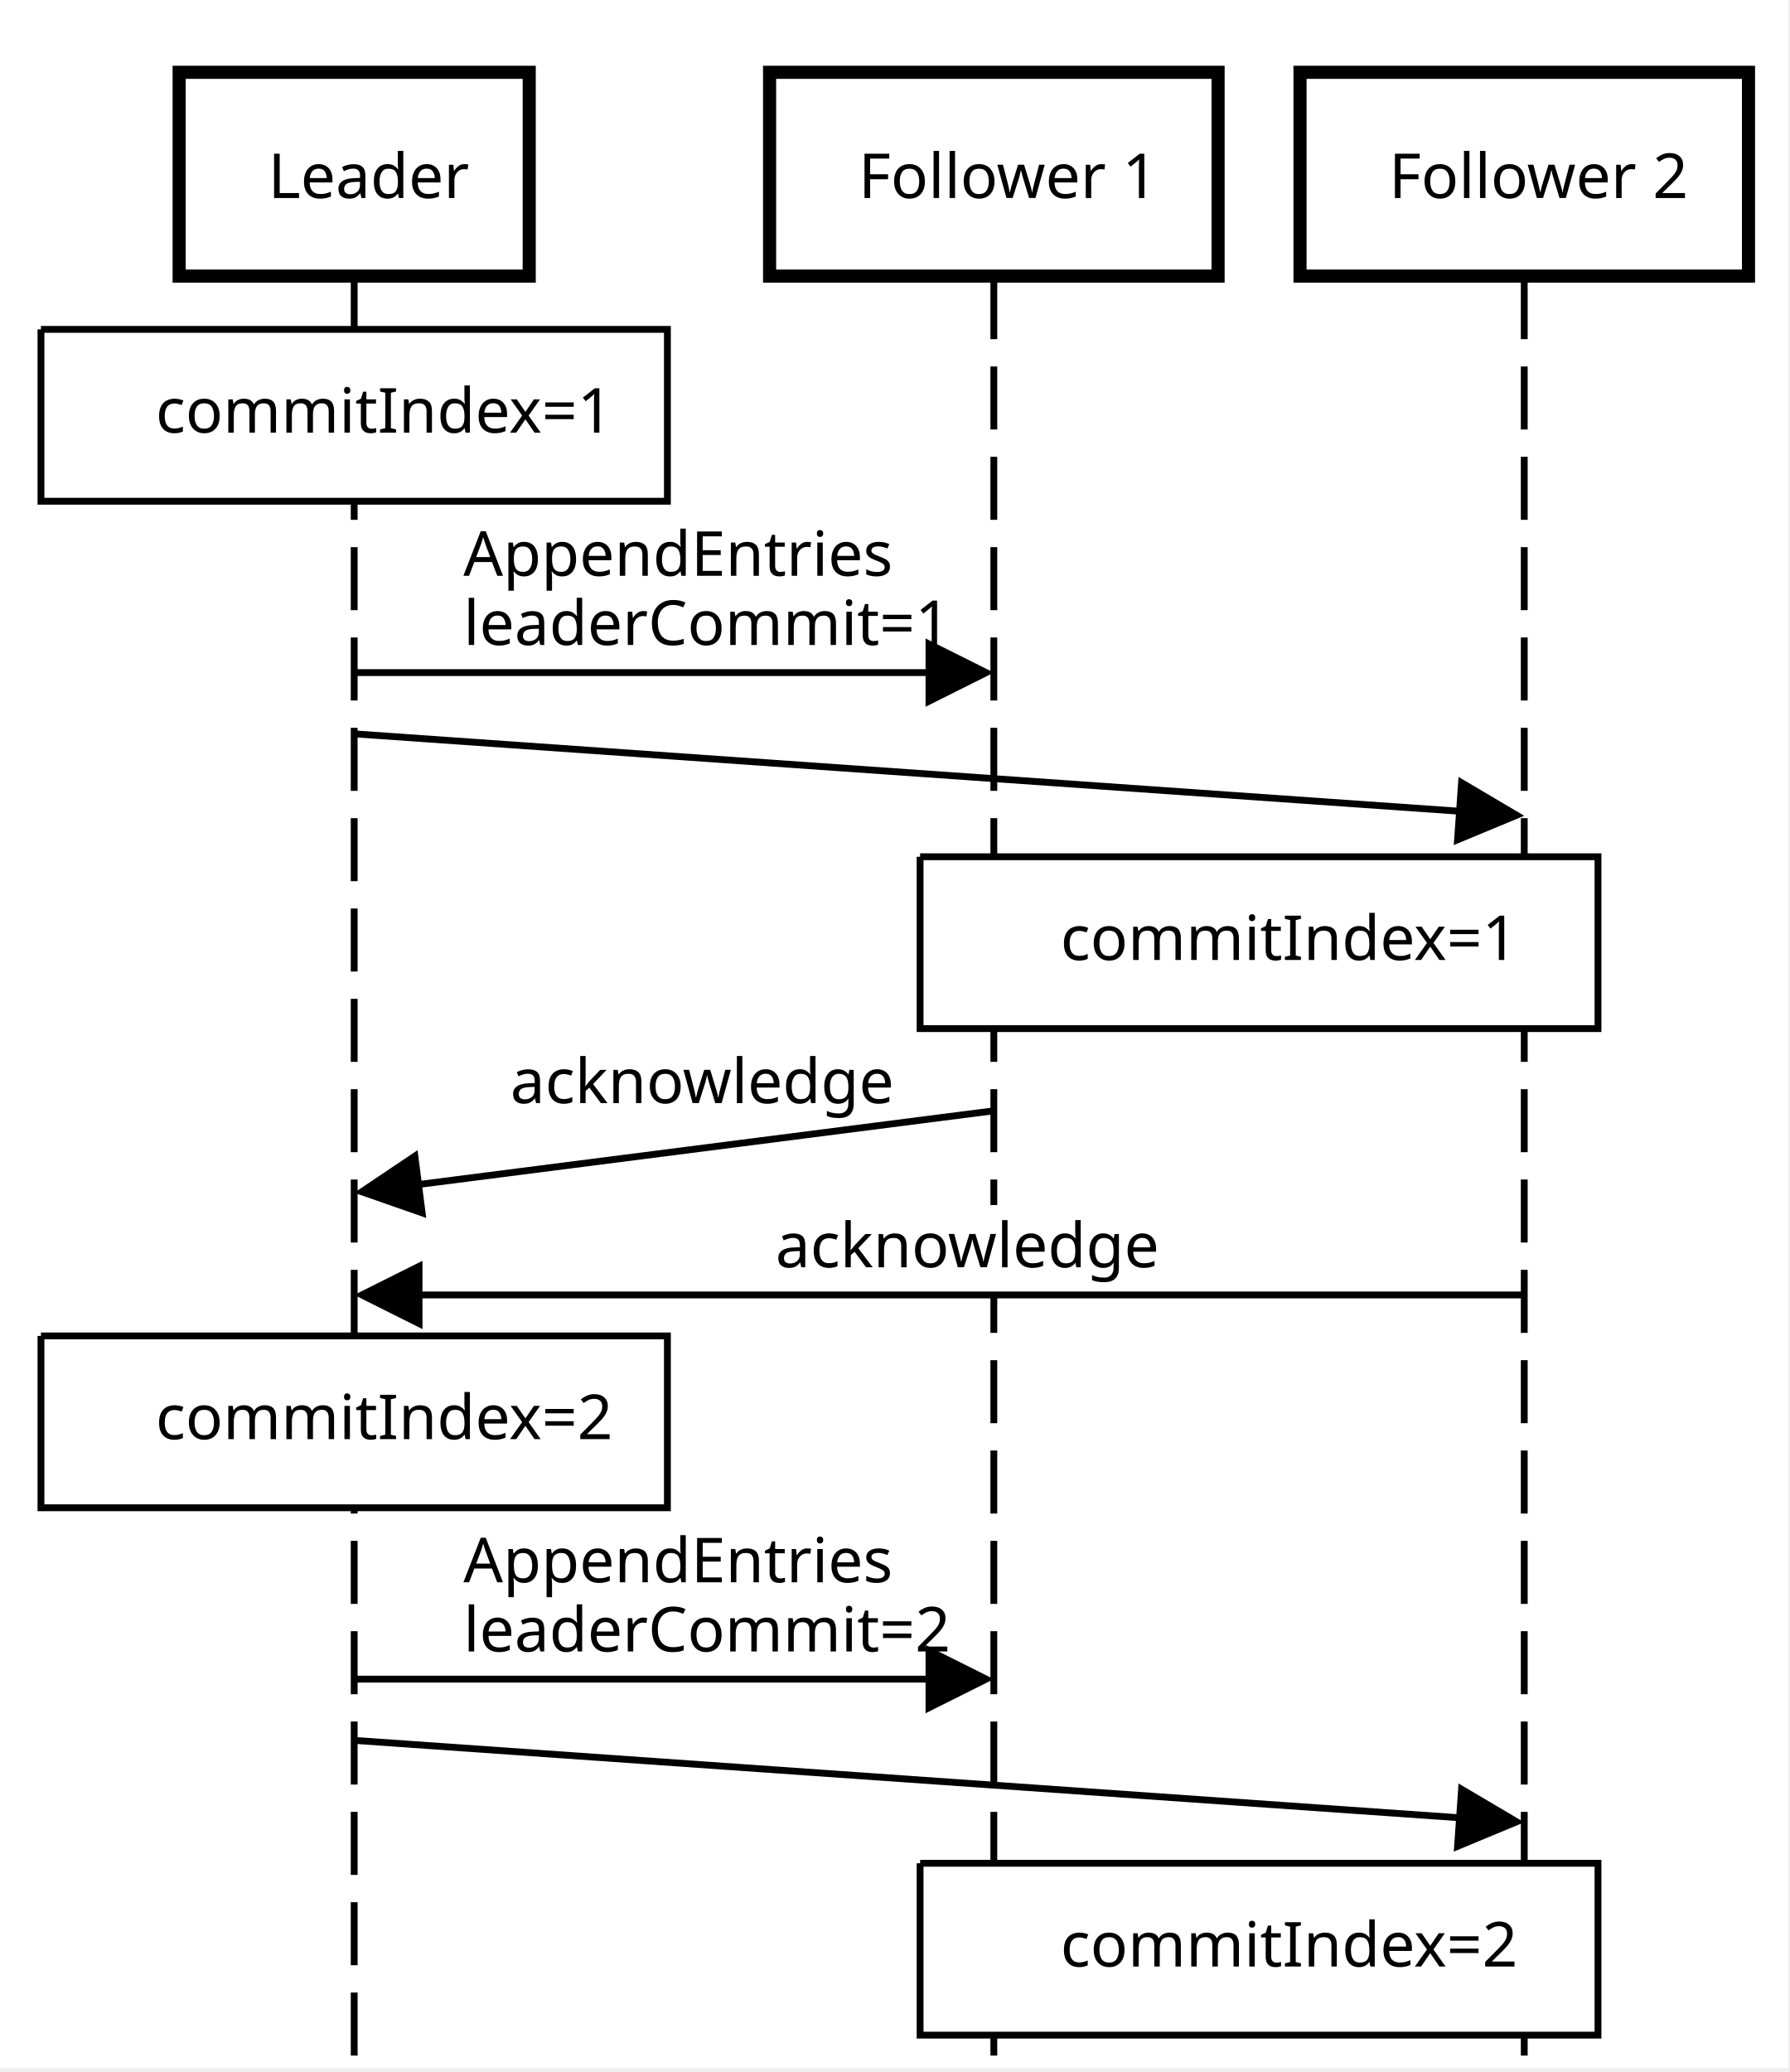
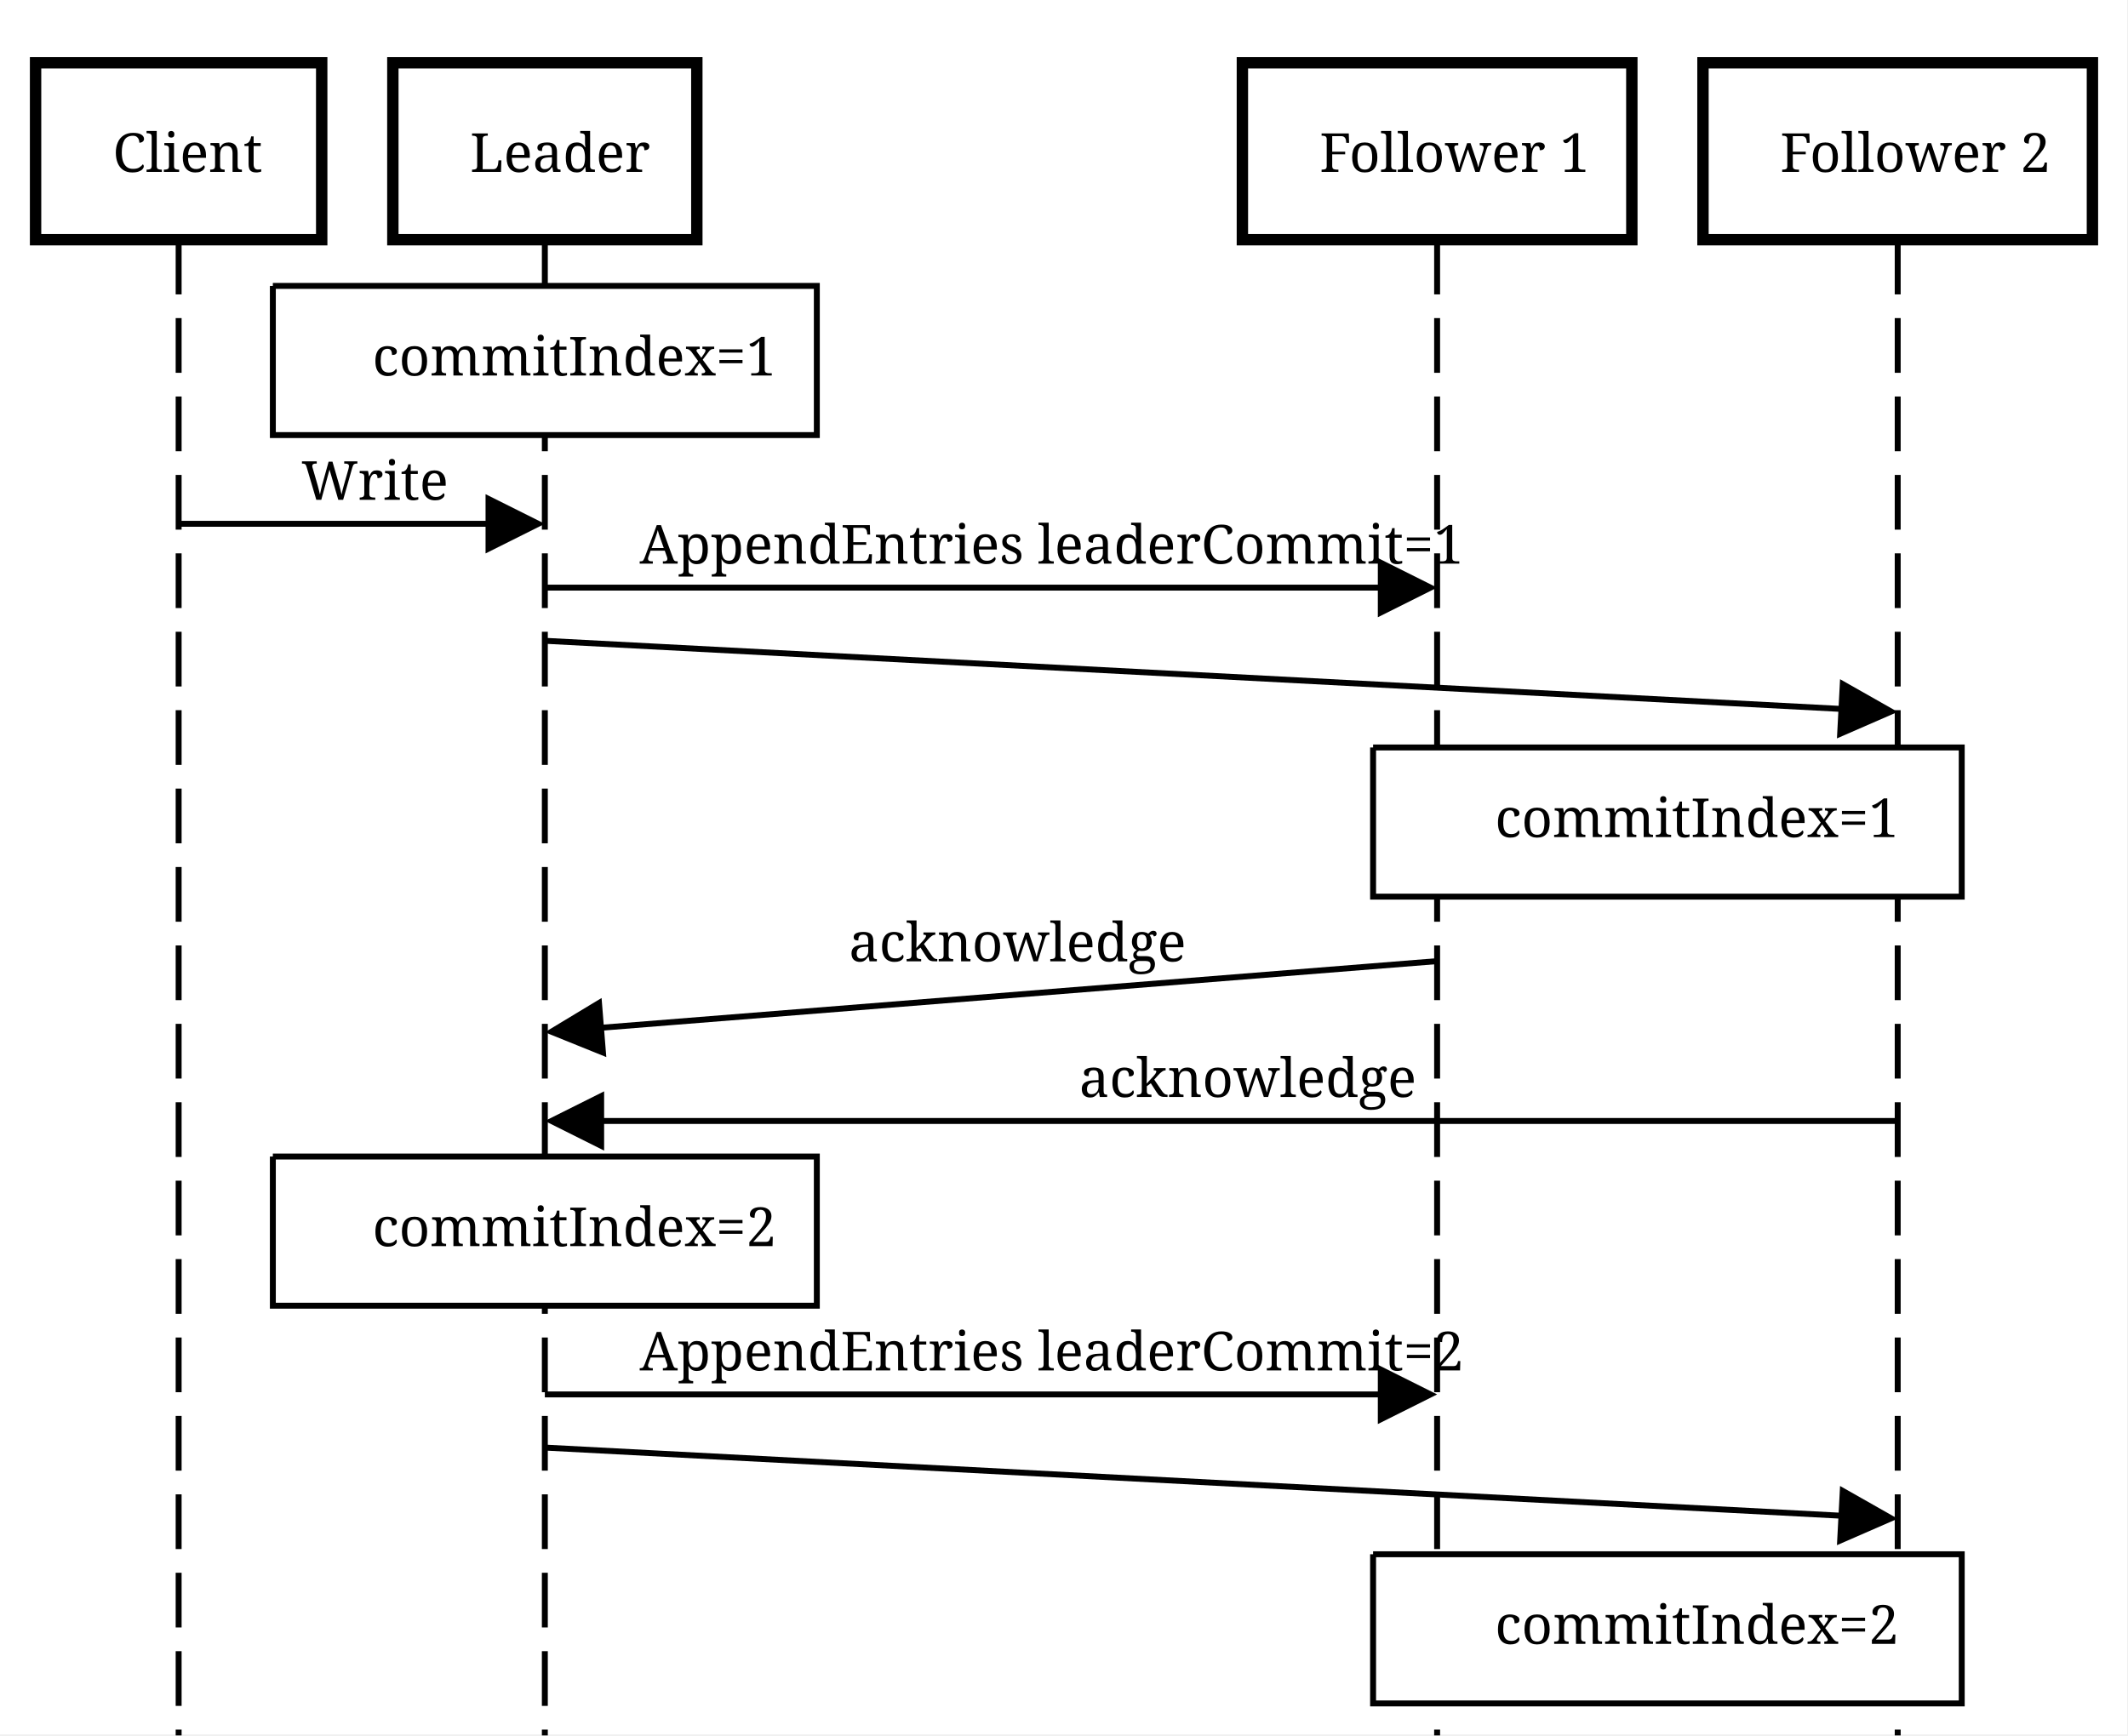
- <svg xmlns="http://www.w3.org/2000/svg" version="1.1" width="384.248" height="444.866" id="svg71">
-   <defs id="defs1" />
-   <g id="g71">
-     <g id="g1" />
-     <g id="g2" />
-     <g id="g3" />
-     <g id="g4" />
-     <g id="g5" />
-     <g id="g6" />
-     <g id="g7" />
-     <g id="g8" />
-     <g id="g9" />
-     <g id="g10" />
-     <g id="g11" />
-     <g id="g12" />
-     <g id="g13" />
-     <g id="g14" />
-     <g id="g15" />
-     <g id="g16" />
-     <g id="g17" />
-     <g id="g18" />
-     <g id="g19" />
-     <g id="g20" />
-     <g id="g21" />
-     <g id="g22" />
-     <g id="g23" />
-     <g id="g24" />
-     <g id="g25" />
-     <g id="g26" />
-     <g id="g27" />
-     <g id="g28" />
-     <g id="g29" />
-     <g id="g30" />
-     <g id="g31">
-       <rect fill="white" stroke="none" x="0" y="0" width="384" height="444" id="rect30" />
+ <svg xmlns="http://www.w3.org/2000/svg" version="1.1" width="526.217" height="429.253">
+   <defs />
+   <g>
+     <g />
+     <g />
+     <g />
+     <g />
+     <g />
+     <g />
+     <g />
+     <g />
+     <g />
+     <g />
+     <g />
+     <g />
+     <g />
+     <g />
+     <g />
+     <g />
+     <g />
+     <g />
+     <g />
+     <g />
+     <g />
+     <g />
+     <g />
+     <g />
+     <g />
+     <g />
+     <g />
+     <g />
+     <g />
+     <g />
+     <g />
+     <g />
+     <g />
+     <g />
+     <g>
+       <rect fill="white" stroke="none" x="0" y="0" width="526" height="429" />
    </g>
-     <g id="g32" />
-     <g id="g34">
-       <path fill="none" stroke="black" paint-order="fill stroke markers" d=" M 76.054 59.284 L 76.054 444.866" stroke-miterlimit="10" stroke-width="1.466" stroke-dasharray="13.532,5.864" id="path32" />
-       <path fill="none" stroke="black" paint-order="fill stroke markers" d=" M 213.404 59.284 L 213.404 444.866" stroke-miterlimit="10" stroke-width="1.466" stroke-dasharray="13.532,5.864" id="path33" />
-       <path fill="none" stroke="black" paint-order="fill stroke markers" d=" M 327.3 59.284 L 327.3 444.866" stroke-miterlimit="10" stroke-width="1.466" stroke-dasharray="13.532,5.864" id="path34" />
+     <g />
+     <g>
+       <path fill="none" stroke="black" paint-order="fill stroke markers" d=" M 44.174 59.284 L 44.174 429.253" stroke-miterlimit="10" stroke-width="1.466" stroke-dasharray="13.532,5.864" />
+       <path fill="none" stroke="black" paint-order="fill stroke markers" d=" M 134.73 59.284 L 134.73 429.253" stroke-miterlimit="10" stroke-width="1.466" stroke-dasharray="13.532,5.864" />
+       <path fill="none" stroke="black" paint-order="fill stroke markers" d=" M 355.373 59.284 L 355.373 429.253" stroke-miterlimit="10" stroke-width="1.466" stroke-dasharray="13.532,5.864" />
+       <path fill="none" stroke="black" paint-order="fill stroke markers" d=" M 469.269 59.284 L 469.269 429.253" stroke-miterlimit="10" stroke-width="1.466" stroke-dasharray="13.532,5.864" />
    </g>
-     <g id="g42">
-       <path fill="none" stroke="none" id="path35" />
-       <g id="g36">
-         <path fill="white" stroke="black" paint-order="fill stroke markers" d=" M 38.469 15.526 L 113.639 15.526 L 113.639 59.284 L 38.469 59.284 L 38.469 15.526 Z" stroke-miterlimit="10" stroke-width="2.815" stroke-dasharray="" id="path36" />
+     <g>
+       <path fill="none" stroke="none" />
+       <g>
+         <path fill="white" stroke="black" paint-order="fill stroke markers" d=" M 8.796 15.526 L 79.553 15.526 L 79.553 59.284 L 8.796 59.284 L 8.796 15.526 Z" stroke-miterlimit="10" stroke-width="2.815" stroke-dasharray="" />
      </g>
-       <g id="g37">
-         <text fill="black" stroke="none" font-family="Serif" font-size="10pt" font-style="normal" font-weight="normal" text-decoration="normal" x="57.556" y="42.515" text-anchor="start" dominant-baseline="alphabetic" xml:space="preserve" style="-inkscape-font-specification:CMU Serif;font-family:CMU Serif;font-weight:normal;font-style:normal;font-stretch:normal;font-variant:normal;font-size:13.333px;font-variant-ligatures:normal;font-variant-caps:normal;font-variant-numeric:normal;font-variant-east-asian:normal;dominant-baseline:alphabetic;text-anchor:start;fill:#000000;stroke:none" id="text36">Leader</text>
+       <g>
+         <text fill="black" stroke="none" font-family="Serif" font-size="10pt" font-style="normal" font-weight="normal" text-decoration="normal" x="27.883" y="42.515" text-anchor="start" dominant-baseline="alphabetic" xml:space="preserve">Client</text>
      </g>
-       <path fill="none" stroke="none" id="path37" />
-       <g id="g38">
-         <path fill="white" stroke="black" paint-order="fill stroke markers" d=" M 165.252 15.526 L 261.557 15.526 L 261.557 59.284 L 165.252 59.284 L 165.252 15.526 Z" stroke-miterlimit="10" stroke-width="2.815" stroke-dasharray="" id="path38" />
+       <path fill="none" stroke="none" />
+       <g>
+         <path fill="white" stroke="black" paint-order="fill stroke markers" d=" M 97.145 15.526 L 172.315 15.526 L 172.315 59.284 L 97.145 59.284 L 97.145 15.526 Z" stroke-miterlimit="10" stroke-width="2.815" stroke-dasharray="" />
      </g>
-       <g id="g39">
-         <text fill="black" stroke="none" font-family="Serif" font-size="10pt" font-style="normal" font-weight="normal" text-decoration="normal" x="184.34" y="42.515" text-anchor="start" dominant-baseline="alphabetic" xml:space="preserve" id="text38" style="-inkscape-font-specification:CMU Serif;font-family:CMU Serif;font-weight:normal;font-style:normal;font-stretch:normal;font-variant:normal;font-size:13.333px;font-variant-ligatures:normal;font-variant-caps:normal;font-variant-numeric:normal;font-variant-east-asian:normal;dominant-baseline:alphabetic;text-anchor:start;fill:#000000;stroke:none">Follower 1</text>
+       <g>
+         <text fill="black" stroke="none" font-family="Serif" font-size="10pt" font-style="normal" font-weight="normal" text-decoration="normal" x="116.232" y="42.515" text-anchor="start" dominant-baseline="alphabetic" xml:space="preserve">Leader</text>
      </g>
-       <path fill="none" stroke="none" id="path39" />
-       <g id="g40">
-         <path fill="white" stroke="black" paint-order="fill stroke markers" d=" M 279.148 15.526 L 375.452 15.526 L 375.452 59.284 L 279.148 59.284 L 279.148 15.526 Z" stroke-miterlimit="10" stroke-width="2.815" stroke-dasharray="" id="path40" />
+       <path fill="none" stroke="none" />
+       <g>
+         <path fill="white" stroke="black" paint-order="fill stroke markers" d=" M 307.221 15.526 L 403.525 15.526 L 403.525 59.284 L 307.221 59.284 L 307.221 15.526 Z" stroke-miterlimit="10" stroke-width="2.815" stroke-dasharray="" />
      </g>
-       <g id="g41">
-         <text fill="black" stroke="none" font-family="Serif" font-size="10pt" font-style="normal" font-weight="normal" text-decoration="normal" x="298.235" y="42.515" text-anchor="start" dominant-baseline="alphabetic" xml:space="preserve" style="-inkscape-font-specification:CMU Serif;font-family:CMU Serif;font-weight:normal;font-style:normal;font-stretch:normal;font-variant:normal;font-size:13.333px;font-variant-ligatures:normal;font-variant-caps:normal;font-variant-numeric:normal;font-variant-east-asian:normal;dominant-baseline:alphabetic;text-anchor:start;fill:#000000;stroke:none" id="text40">Follower 2</text>
+       <g>
+         <text fill="black" stroke="none" font-family="Serif" font-size="10pt" font-style="normal" font-weight="normal" text-decoration="normal" x="326.309" y="42.515" text-anchor="start" dominant-baseline="alphabetic" xml:space="preserve">Follower 1</text>
+       </g>
+       <path fill="none" stroke="none" />
+       <g>
+         <path fill="white" stroke="black" paint-order="fill stroke markers" d=" M 421.117 15.526 L 517.421 15.526 L 517.421 59.284 L 421.117 59.284 L 421.117 15.526 Z" stroke-miterlimit="10" stroke-width="2.815" stroke-dasharray="" />
+       </g>
+       <g>
+         <text fill="black" stroke="none" font-family="Serif" font-size="10pt" font-style="normal" font-weight="normal" text-decoration="normal" x="440.204" y="42.515" text-anchor="start" dominant-baseline="alphabetic" xml:space="preserve">Follower 2</text>
      </g>
    </g>
-     <g id="g70">
-       <path fill="white" stroke="black" paint-order="fill stroke markers" d=" M 8.796 70.719 L 143.311 70.719 L 143.311 107.616 L 8.796 107.616 L 8.796 70.719" stroke-miterlimit="10" stroke-width="1.466" stroke-dasharray="" id="path42" />
-       <g id="g43">
-         <text fill="black" stroke="none" font-family="Serif" font-size="10pt" font-style="normal" font-weight="normal" text-decoration="normal" x="33.424" y="92.88" text-anchor="start" dominant-baseline="alphabetic" xml:space="preserve" style="-inkscape-font-specification:CMU Serif;font-family:CMU Serif;font-weight:normal;font-style:normal;font-stretch:normal;font-variant:normal;font-size:13.333px;font-variant-ligatures:normal;font-variant-caps:normal;font-variant-numeric:normal;font-variant-east-asian:normal;dominant-baseline:alphabetic;text-anchor:start;fill:#000000;stroke:none" id="text42">commitIndex=1</text>
+     <g>
+       <path fill="white" stroke="black" paint-order="fill stroke markers" d=" M 67.472 70.719 L 201.987 70.719 L 201.987 107.616 L 67.472 107.616 L 67.472 70.719" stroke-miterlimit="10" stroke-width="1.466" stroke-dasharray="" />
+       <g>
+         <text fill="black" stroke="none" font-family="Serif" font-size="10pt" font-style="normal" font-weight="normal" text-decoration="normal" x="92.1" y="92.88" text-anchor="start" dominant-baseline="alphabetic" xml:space="preserve">commitIndex=1</text>
      </g>
-       <g id="g45">
-         <rect fill="white" stroke="none" x="97.059" y="110.255" width="84.861" height="19.305" id="rect43" />
-         <rect fill="white" stroke="none" x="97.059" y="125.105" width="95.34" height="19.305" id="rect44" />
-         <text fill="black" stroke="none" font-family="Serif" font-size="10pt" font-style="normal" font-weight="normal" text-decoration="normal" x="99.509" y="123.62" text-anchor="start" dominant-baseline="alphabetic" xml:space="preserve" style="-inkscape-font-specification:CMU Serif;font-family:CMU Serif;font-weight:normal;font-style:normal;font-stretch:normal;font-variant:normal;font-size:13.333px;font-variant-ligatures:normal;font-variant-caps:normal;font-variant-numeric:normal;font-variant-east-asian:normal;dominant-baseline:alphabetic;text-anchor:start;fill:#000000;stroke:none" id="text44">AppendEntries</text>
-         <text fill="black" stroke="none" font-family="Serif" font-size="10pt" font-style="normal" font-weight="normal" text-decoration="normal" x="99.509" y="138.47" text-anchor="start" dominant-baseline="alphabetic" xml:space="preserve" style="-inkscape-font-specification:CMU Serif;font-family:CMU Serif;font-weight:normal;font-style:normal;font-stretch:normal;font-variant:normal;font-size:13.333px;font-variant-ligatures:normal;font-variant-caps:normal;font-variant-numeric:normal;font-variant-east-asian:normal;dominant-baseline:alphabetic;text-anchor:start;fill:#000000;stroke:none" id="text45">leaderCommit=1</text>
+       <g>
+         <rect fill="white" stroke="none" x="72.093" y="110.255" width="34.717" height="19.305" />
+         <text fill="black" stroke="none" font-family="Serif" font-size="10pt" font-style="normal" font-weight="normal" text-decoration="normal" x="74.544" y="123.62" text-anchor="start" dominant-baseline="alphabetic" xml:space="preserve">Write</text>
      </g>
-       <g id="g47">
-         <path fill="none" stroke="black" paint-order="fill stroke markers" d=" M 76.054 144.41 L 198.921 144.41" stroke-miterlimit="10" stroke-width="1.466" stroke-dasharray="" id="path45" />
-         <g transform="translate(213.4045,144.4101) translate(-213.4045,-144.4101)" id="g46">
-           <path fill="black" stroke="none" paint-order="stroke fill markers" d=" M 198.745 137.08 L 213.404 144.41 L 198.745 151.74 Z" id="path46" />
+       <g>
+         <path fill="none" stroke="black" paint-order="fill stroke markers" d=" M 44.174 129.56 L 120.246 129.56" stroke-miterlimit="10" stroke-width="1.466" stroke-dasharray="" />
+         <g transform="translate(134.7297,129.5599) translate(-134.7297,-129.5599)">
+           <path fill="black" stroke="none" paint-order="stroke fill markers" d=" M 120.07 122.23 L 134.73 129.56 L 120.07 136.89 Z" />
        </g>
      </g>
-       <g id="g48" />
-       <g id="g51">
-         <path fill="none" stroke="black" paint-order="fill stroke markers" d=" M 76.054 157.558 L 312.852 174.138" stroke-miterlimit="10" stroke-width="1.466" stroke-dasharray="" id="path48" />
-         <g transform="translate(327.3003,175.1499) rotate(4.005192,0,0) translate(-327.3003,-175.1499)" id="g50">
-           <path fill="black" stroke="none" paint-order="stroke fill markers" d=" M 312.64 167.82 L 327.3 175.15 L 312.64 182.48 Z" id="path49" />
-           <g transform="rotate(-4.005192,0,0)" id="g49" />
+       <g>
+         <rect fill="white" stroke="none" x="155.735" y="126.042" width="178.633" height="19.305" />
+         <text fill="black" stroke="none" font-family="Serif" font-size="10pt" font-style="normal" font-weight="normal" text-decoration="normal" x="158.185" y="139.407" text-anchor="start" dominant-baseline="alphabetic" xml:space="preserve">AppendEntries leaderCommit=1</text>
+       </g>
+       <g>
+         <path fill="none" stroke="black" paint-order="fill stroke markers" d=" M 134.73 145.347 L 340.89 145.347" stroke-miterlimit="10" stroke-width="1.466" stroke-dasharray="" />
+         <g transform="translate(355.3735,145.3468) translate(-355.3735,-145.3468)">
+           <path fill="black" stroke="none" paint-order="stroke fill markers" d=" M 340.714 138.017 L 355.373 145.347 L 340.714 152.677 Z" />
        </g>
      </g>
-       <path fill="white" stroke="black" paint-order="fill stroke markers" d=" M 197.572 183.946 L 343.133 183.946 L 343.133 220.843 L 197.572 220.843 L 197.572 183.946" stroke-miterlimit="10" stroke-width="1.466" stroke-dasharray="" id="path51" />
-       <g id="g52">
-         <text fill="black" stroke="none" font-family="Serif" font-size="10pt" font-style="normal" font-weight="normal" text-decoration="normal" x="227.723" y="206.107" text-anchor="start" dominant-baseline="alphabetic" xml:space="preserve" style="-inkscape-font-specification:CMU Serif;font-family:CMU Serif;font-weight:normal;font-style:normal;font-stretch:normal;font-variant:normal;font-size:13.333px;font-variant-ligatures:normal;font-variant-caps:normal;font-variant-numeric:normal;font-variant-east-asian:normal;dominant-baseline:alphabetic;text-anchor:start;fill:#000000;stroke:none" id="text51">commitIndex=1</text>
-       </g>
-       <g id="g53">
-         <rect fill="white" stroke="none" x="107.118" y="223.482" width="75.221" height="19.305" id="rect52" />
-         <text fill="black" stroke="none" font-family="Serif" font-size="10pt" font-style="normal" font-weight="normal" text-decoration="normal" x="109.569" y="236.847" text-anchor="start" dominant-baseline="alphabetic" xml:space="preserve" style="-inkscape-font-specification:CMU Serif;font-family:CMU Serif;font-weight:normal;font-style:normal;font-stretch:normal;font-variant:normal;font-size:13.333px;font-variant-ligatures:normal;font-variant-caps:normal;font-variant-numeric:normal;font-variant-east-asian:normal;dominant-baseline:alphabetic;text-anchor:start;fill:#000000;stroke:none" id="text52">acknowledge</text>
-       </g>
-       <g id="g56">
-         <path fill="none" stroke="black" paint-order="fill stroke markers" d=" M 213.404 238.494 L 90.42 254.246" stroke-miterlimit="10" stroke-width="1.466" stroke-dasharray="" id="path53" />
-         <g transform="translate(76.05361,256.086) rotate(-7.298647,0,0) translate(-76.05361,-256.086)" id="g55">
-           <path fill="black" stroke="none" paint-order="stroke fill markers" d=" M 90.713 248.756 L 76.054 256.086 L 90.713 263.416 Z" id="path54" />
-           <g transform="rotate(7.298647,0,0)" id="g54" />
+       <g />
+       <g>
+         <path fill="none" stroke="black" paint-order="fill stroke markers" d=" M 134.73 158.495 L 454.805 175.326" stroke-miterlimit="10" stroke-width="1.466" stroke-dasharray="" />
+         <g transform="translate(469.2693,176.0866) rotate(3.010125,0,0) translate(-469.2693,-176.0866)">
+           <path fill="black" stroke="none" paint-order="stroke fill markers" d=" M 454.609 168.757 L 469.269 176.087 L 454.609 183.417 Z" />
+           <g transform="rotate(-3.010125,0,0)" />
        </g>
      </g>
-       <g id="g57">
-         <rect fill="white" stroke="none" x="164.066" y="258.725" width="75.221" height="19.305" id="rect56" />
-         <text fill="black" stroke="none" font-family="Serif" font-size="10pt" font-style="normal" font-weight="normal" text-decoration="normal" x="166.516" y="272.09" text-anchor="start" dominant-baseline="alphabetic" xml:space="preserve" style="-inkscape-font-specification:CMU Serif;font-family:CMU Serif;font-weight:normal;font-style:normal;font-stretch:normal;font-variant:normal;font-size:13.333px;font-variant-ligatures:normal;font-variant-caps:normal;font-variant-numeric:normal;font-variant-east-asian:normal;dominant-baseline:alphabetic;text-anchor:start;fill:#000000;stroke:none" id="text56">acknowledge</text>
+       <path fill="white" stroke="black" paint-order="fill stroke markers" d=" M 339.541 184.883 L 485.102 184.883 L 485.102 221.78 L 339.541 221.78 L 339.541 184.883" stroke-miterlimit="10" stroke-width="1.466" stroke-dasharray="" />
+       <g>
+         <text fill="black" stroke="none" font-family="Serif" font-size="10pt" font-style="normal" font-weight="normal" text-decoration="normal" x="369.692" y="207.044" text-anchor="start" dominant-baseline="alphabetic" xml:space="preserve">commitIndex=1</text>
      </g>
-       <g id="g59">
-         <path fill="none" stroke="black" paint-order="fill stroke markers" d=" M 327.3 278.03 L 90.537 278.03" stroke-miterlimit="10" stroke-width="1.466" stroke-dasharray="" id="path57" />
-         <g transform="translate(76.05361,278.03) translate(-76.05361,-278.03)" id="g58">
-           <path fill="black" stroke="none" paint-order="stroke fill markers" d=" M 90.713 270.7 L 76.054 278.03 L 90.713 285.36 Z" id="path58" />
+       <g>
+         <rect fill="white" stroke="none" x="207.441" y="224.418" width="75.221" height="19.305" />
+         <text fill="black" stroke="none" font-family="Serif" font-size="10pt" font-style="normal" font-weight="normal" text-decoration="normal" x="209.891" y="237.783" text-anchor="start" dominant-baseline="alphabetic" xml:space="preserve">acknowledge</text>
+       </g>
+       <g>
+         <path fill="none" stroke="black" paint-order="fill stroke markers" d=" M 355.373 237.731 L 149.168 254.172" stroke-miterlimit="10" stroke-width="1.466" stroke-dasharray="" />
+         <g transform="translate(134.7297,255.3227) rotate(-4.558506,0,0) translate(-134.7297,-255.3227)">
+           <path fill="black" stroke="none" paint-order="stroke fill markers" d=" M 149.39 247.993 L 134.73 255.323 L 149.39 262.653 Z" />
+           <g transform="rotate(4.558506,0,0)" />
        </g>
      </g>
-       <path fill="white" stroke="black" paint-order="fill stroke markers" d=" M 8.796 286.826 L 143.311 286.826 L 143.311 323.723 L 8.796 323.723 L 8.796 286.826" stroke-miterlimit="10" stroke-width="1.466" stroke-dasharray="" id="path59" />
-       <g id="g60">
-         <text fill="black" stroke="none" font-family="Serif" font-size="10pt" font-style="normal" font-weight="normal" text-decoration="normal" x="33.424" y="308.987" text-anchor="start" dominant-baseline="alphabetic" xml:space="preserve" style="-inkscape-font-specification:CMU Serif;font-family:CMU Serif;font-weight:normal;font-style:normal;font-stretch:normal;font-variant:normal;font-size:13.333px;font-variant-ligatures:normal;font-variant-caps:normal;font-variant-numeric:normal;font-variant-east-asian:normal;dominant-baseline:alphabetic;text-anchor:start;fill:#000000;stroke:none" id="text59">commitIndex=2</text>
+       <g>
+         <rect fill="white" stroke="none" x="264.389" y="257.961" width="75.221" height="19.305" />
+         <text fill="black" stroke="none" font-family="Serif" font-size="10pt" font-style="normal" font-weight="normal" text-decoration="normal" x="266.839" y="271.327" text-anchor="start" dominant-baseline="alphabetic" xml:space="preserve">acknowledge</text>
      </g>
-       <g id="g62">
-         <rect fill="white" stroke="none" x="97.059" y="326.362" width="84.861" height="19.305" id="rect60" />
-         <rect fill="white" stroke="none" x="97.059" y="341.212" width="95.34" height="19.305" id="rect61" />
-         <text fill="black" stroke="none" font-family="Serif" font-size="10pt" font-style="normal" font-weight="normal" text-decoration="normal" x="99.509" y="339.727" text-anchor="start" dominant-baseline="alphabetic" xml:space="preserve" style="-inkscape-font-specification:CMU Serif;font-family:CMU Serif;font-weight:normal;font-style:normal;font-stretch:normal;font-variant:normal;font-size:13.333px;font-variant-ligatures:normal;font-variant-caps:normal;font-variant-numeric:normal;font-variant-east-asian:normal;dominant-baseline:alphabetic;text-anchor:start;fill:#000000;stroke:none" id="text61">AppendEntries</text>
-         <text fill="black" stroke="none" font-family="Serif" font-size="10pt" font-style="normal" font-weight="normal" text-decoration="normal" x="99.509" y="354.577" text-anchor="start" dominant-baseline="alphabetic" xml:space="preserve" style="-inkscape-font-specification:CMU Serif;font-family:CMU Serif;font-weight:normal;font-style:normal;font-stretch:normal;font-variant:normal;font-size:13.333px;font-variant-ligatures:normal;font-variant-caps:normal;font-variant-numeric:normal;font-variant-east-asian:normal;dominant-baseline:alphabetic;text-anchor:start;fill:#000000;stroke:none" id="text62">leaderCommit=2</text>
-       </g>
-       <g id="g64">
-         <path fill="none" stroke="black" paint-order="fill stroke markers" d=" M 76.054 360.517 L 198.921 360.517" stroke-miterlimit="10" stroke-width="1.466" stroke-dasharray="" id="path62" />
-         <g transform="translate(213.4045,360.5171) translate(-213.4045,-360.5171)" id="g63">
-           <path fill="black" stroke="none" paint-order="stroke fill markers" d=" M 198.745 353.187 L 213.404 360.517 L 198.745 367.847 Z" id="path63" />
+       <g>
+         <path fill="none" stroke="black" paint-order="fill stroke markers" d=" M 469.269 277.267 L 149.214 277.267" stroke-miterlimit="10" stroke-width="1.466" stroke-dasharray="" />
+         <g transform="translate(134.7297,277.2667) translate(-134.7297,-277.2667)">
+           <path fill="black" stroke="none" paint-order="stroke fill markers" d=" M 149.39 269.937 L 134.73 277.267 L 149.39 284.597 Z" />
        </g>
      </g>
-       <g id="g65" />
-       <g id="g68">
-         <path fill="none" stroke="black" paint-order="fill stroke markers" d=" M 76.054 373.665 L 312.852 390.245" stroke-miterlimit="10" stroke-width="1.466" stroke-dasharray="" id="path65" />
-         <g transform="translate(327.3003,391.257) rotate(4.005192,0,0) translate(-327.3003,-391.257)" id="g67">
-           <path fill="black" stroke="none" paint-order="stroke fill markers" d=" M 312.64 383.927 L 327.3 391.257 L 312.64 398.587 Z" id="path66" />
-           <g transform="rotate(-4.005192,0,0)" id="g66" />
+       <path fill="white" stroke="black" paint-order="fill stroke markers" d=" M 67.472 286.063 L 201.987 286.063 L 201.987 322.96 L 67.472 322.96 L 67.472 286.063" stroke-miterlimit="10" stroke-width="1.466" stroke-dasharray="" />
+       <g>
+         <text fill="black" stroke="none" font-family="Serif" font-size="10pt" font-style="normal" font-weight="normal" text-decoration="normal" x="92.1" y="308.224" text-anchor="start" dominant-baseline="alphabetic" xml:space="preserve">commitIndex=2</text>
+       </g>
+       <g>
+         <rect fill="white" stroke="none" x="155.735" y="325.598" width="178.633" height="19.305" />
+         <text fill="black" stroke="none" font-family="Serif" font-size="10pt" font-style="normal" font-weight="normal" text-decoration="normal" x="158.185" y="338.964" text-anchor="start" dominant-baseline="alphabetic" xml:space="preserve">AppendEntries leaderCommit=2</text>
+       </g>
+       <g>
+         <path fill="none" stroke="black" paint-order="fill stroke markers" d=" M 134.73 344.904 L 340.89 344.904" stroke-miterlimit="10" stroke-width="1.466" stroke-dasharray="" />
+         <g transform="translate(355.3735,344.9036) translate(-355.3735,-344.9036)">
+           <path fill="black" stroke="none" paint-order="stroke fill markers" d=" M 340.714 337.574 L 355.373 344.904 L 340.714 352.233 Z" />
        </g>
      </g>
-       <path fill="white" stroke="black" paint-order="fill stroke markers" d=" M 197.572 400.053 L 343.133 400.053 L 343.133 436.95 L 197.572 436.95 L 197.572 400.053" stroke-miterlimit="10" stroke-width="1.466" stroke-dasharray="" id="path68" />
-       <g id="g69">
-         <text fill="black" stroke="none" font-family="Serif" font-size="10pt" font-style="normal" font-weight="normal" text-decoration="normal" x="227.723" y="422.214" text-anchor="start" dominant-baseline="alphabetic" xml:space="preserve" style="-inkscape-font-specification:CMU Serif;font-family:CMU Serif;font-weight:normal;font-style:normal;font-stretch:normal;font-variant:normal;font-size:13.333px;font-variant-ligatures:normal;font-variant-caps:normal;font-variant-numeric:normal;font-variant-east-asian:normal;dominant-baseline:alphabetic;text-anchor:start;fill:#000000;stroke:none" id="text68">commitIndex=2</text>
+       <g />
+       <g>
+         <path fill="none" stroke="black" paint-order="fill stroke markers" d=" M 134.73 358.052 L 454.805 374.883" stroke-miterlimit="10" stroke-width="1.466" stroke-dasharray="" />
+         <g transform="translate(469.2693,375.6435) rotate(3.010125,0,0) translate(-469.2693,-375.6435)">
+           <path fill="black" stroke="none" paint-order="stroke fill markers" d=" M 454.609 368.314 L 469.269 375.643 L 454.609 382.973 Z" />
+           <g transform="rotate(-3.010125,0,0)" />
+         </g>
+       </g>
+       <path fill="white" stroke="black" paint-order="fill stroke markers" d=" M 339.541 384.439 L 485.102 384.439 L 485.102 421.336 L 339.541 421.336 L 339.541 384.439" stroke-miterlimit="10" stroke-width="1.466" stroke-dasharray="" />
+       <g>
+         <text fill="black" stroke="none" font-family="Serif" font-size="10pt" font-style="normal" font-weight="normal" text-decoration="normal" x="369.692" y="406.6" text-anchor="start" dominant-baseline="alphabetic" xml:space="preserve">commitIndex=2</text>
      </g>
    </g>
  </g>
</svg>
